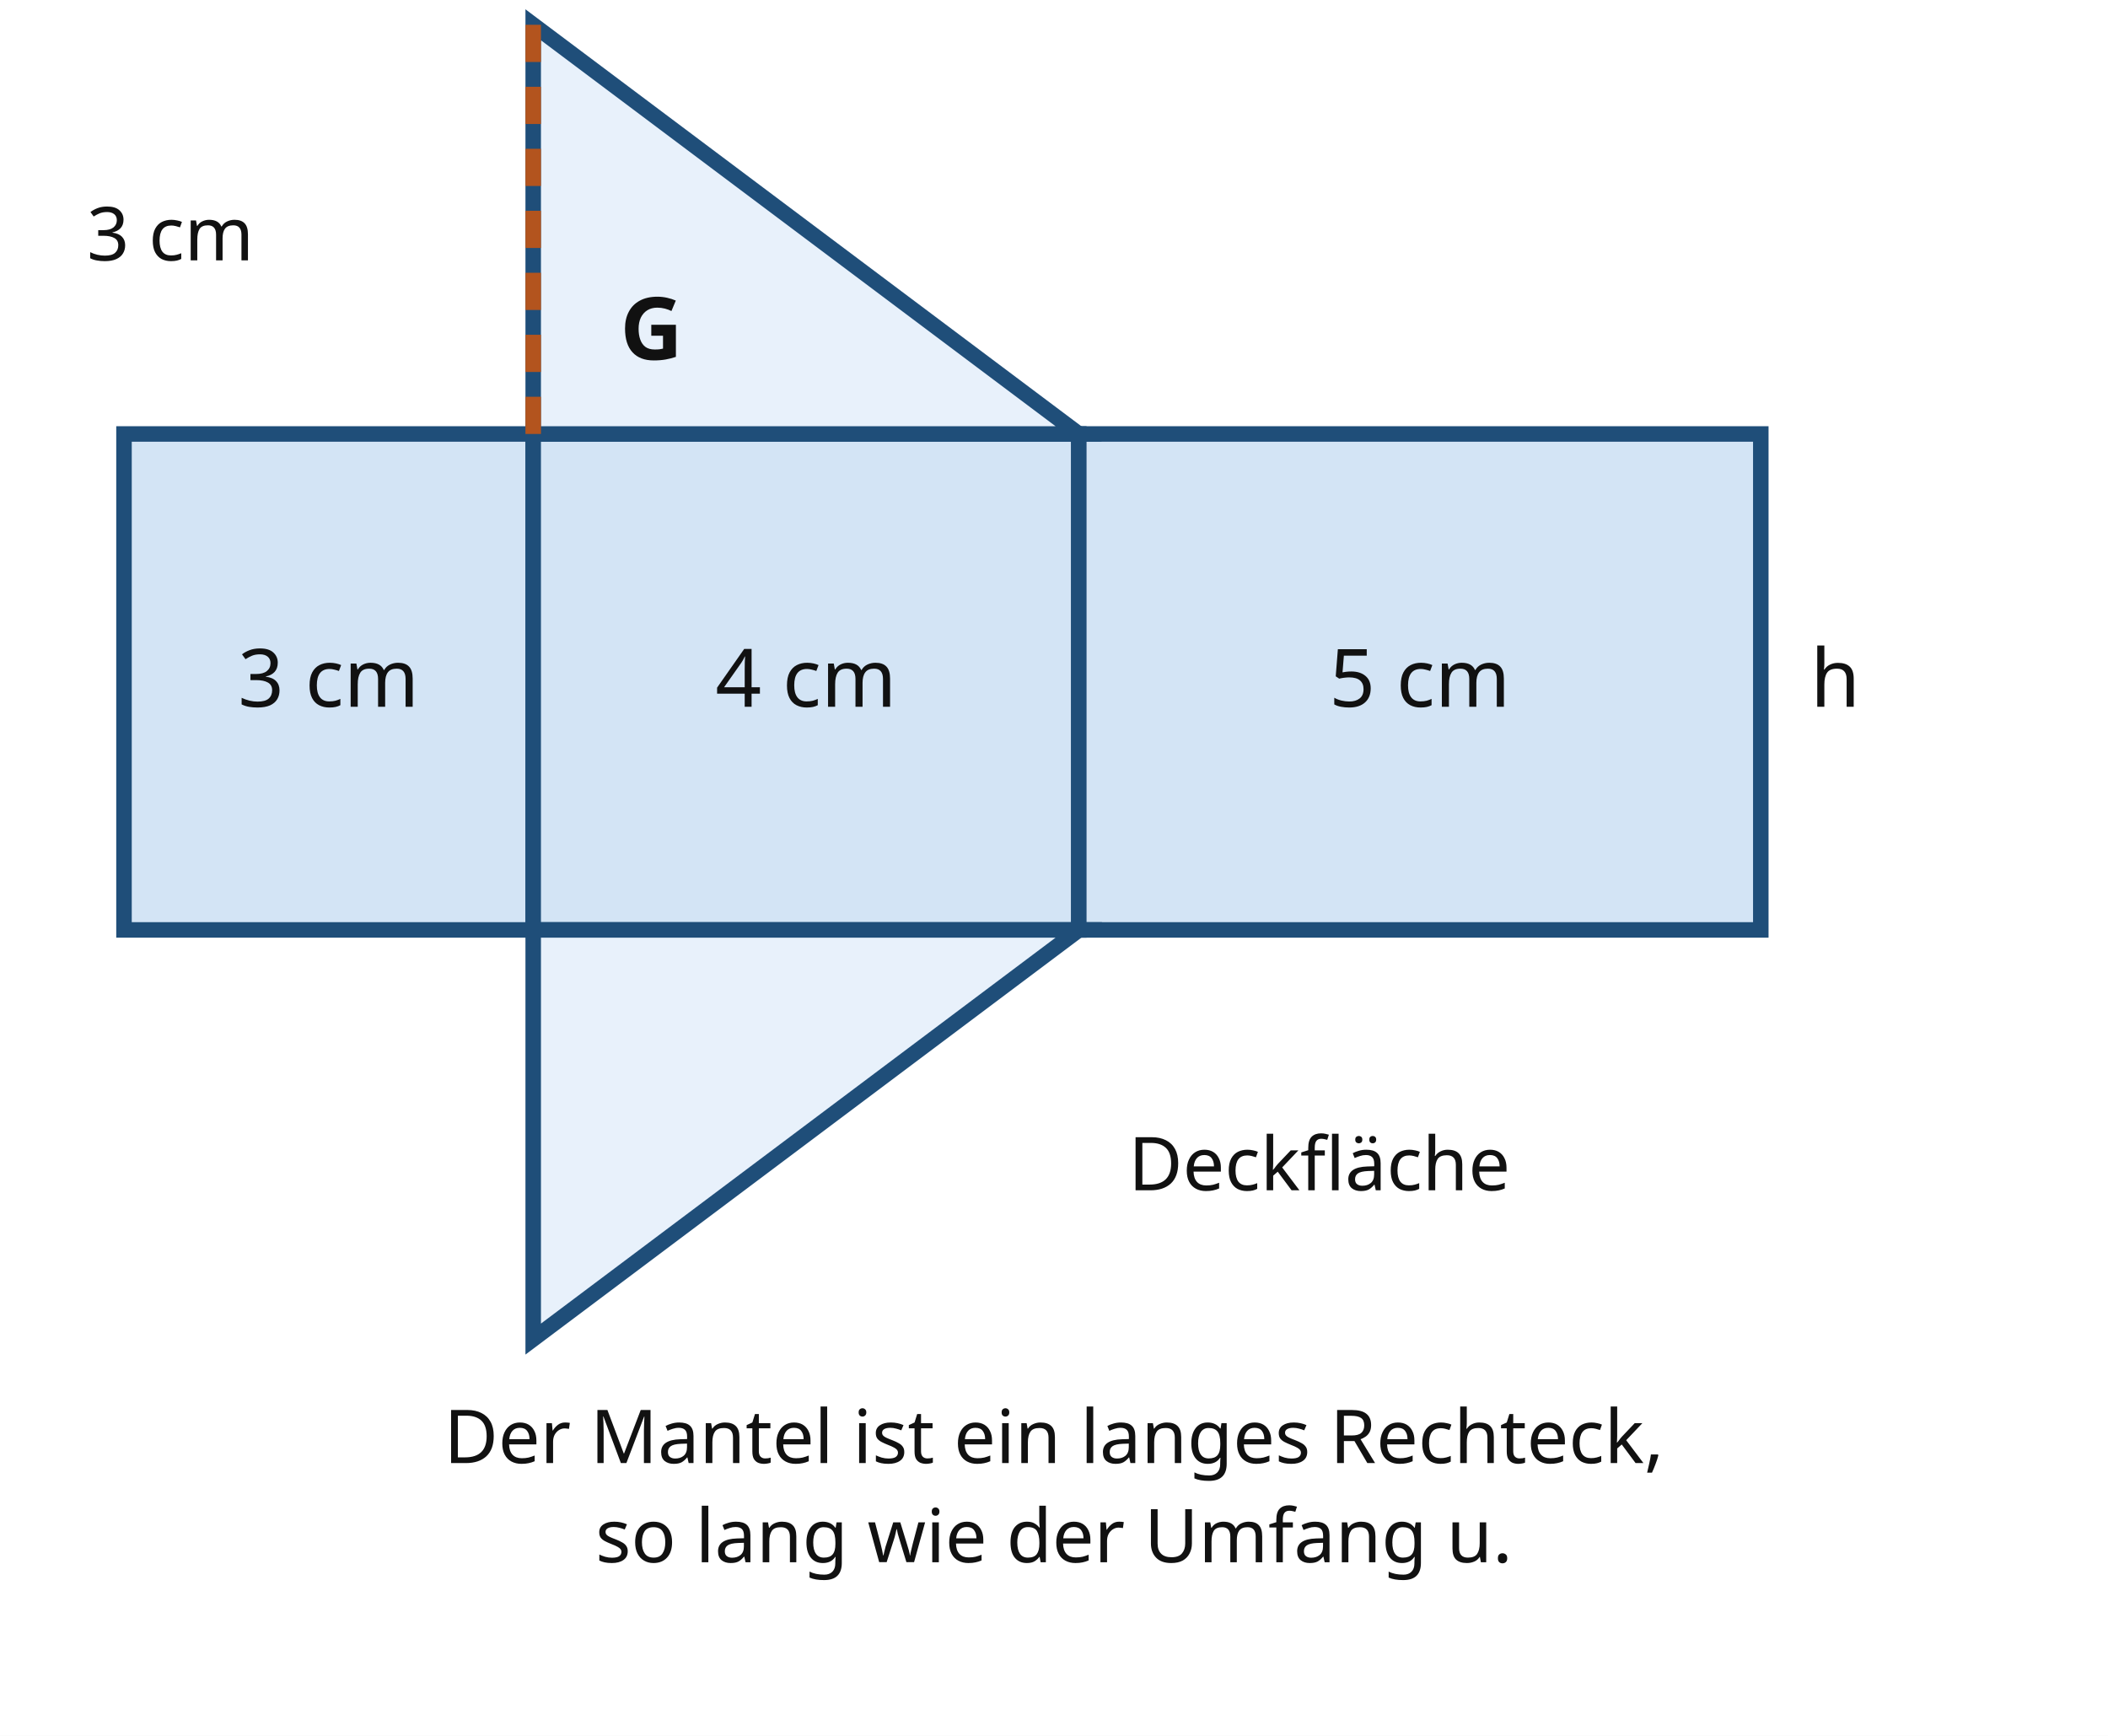
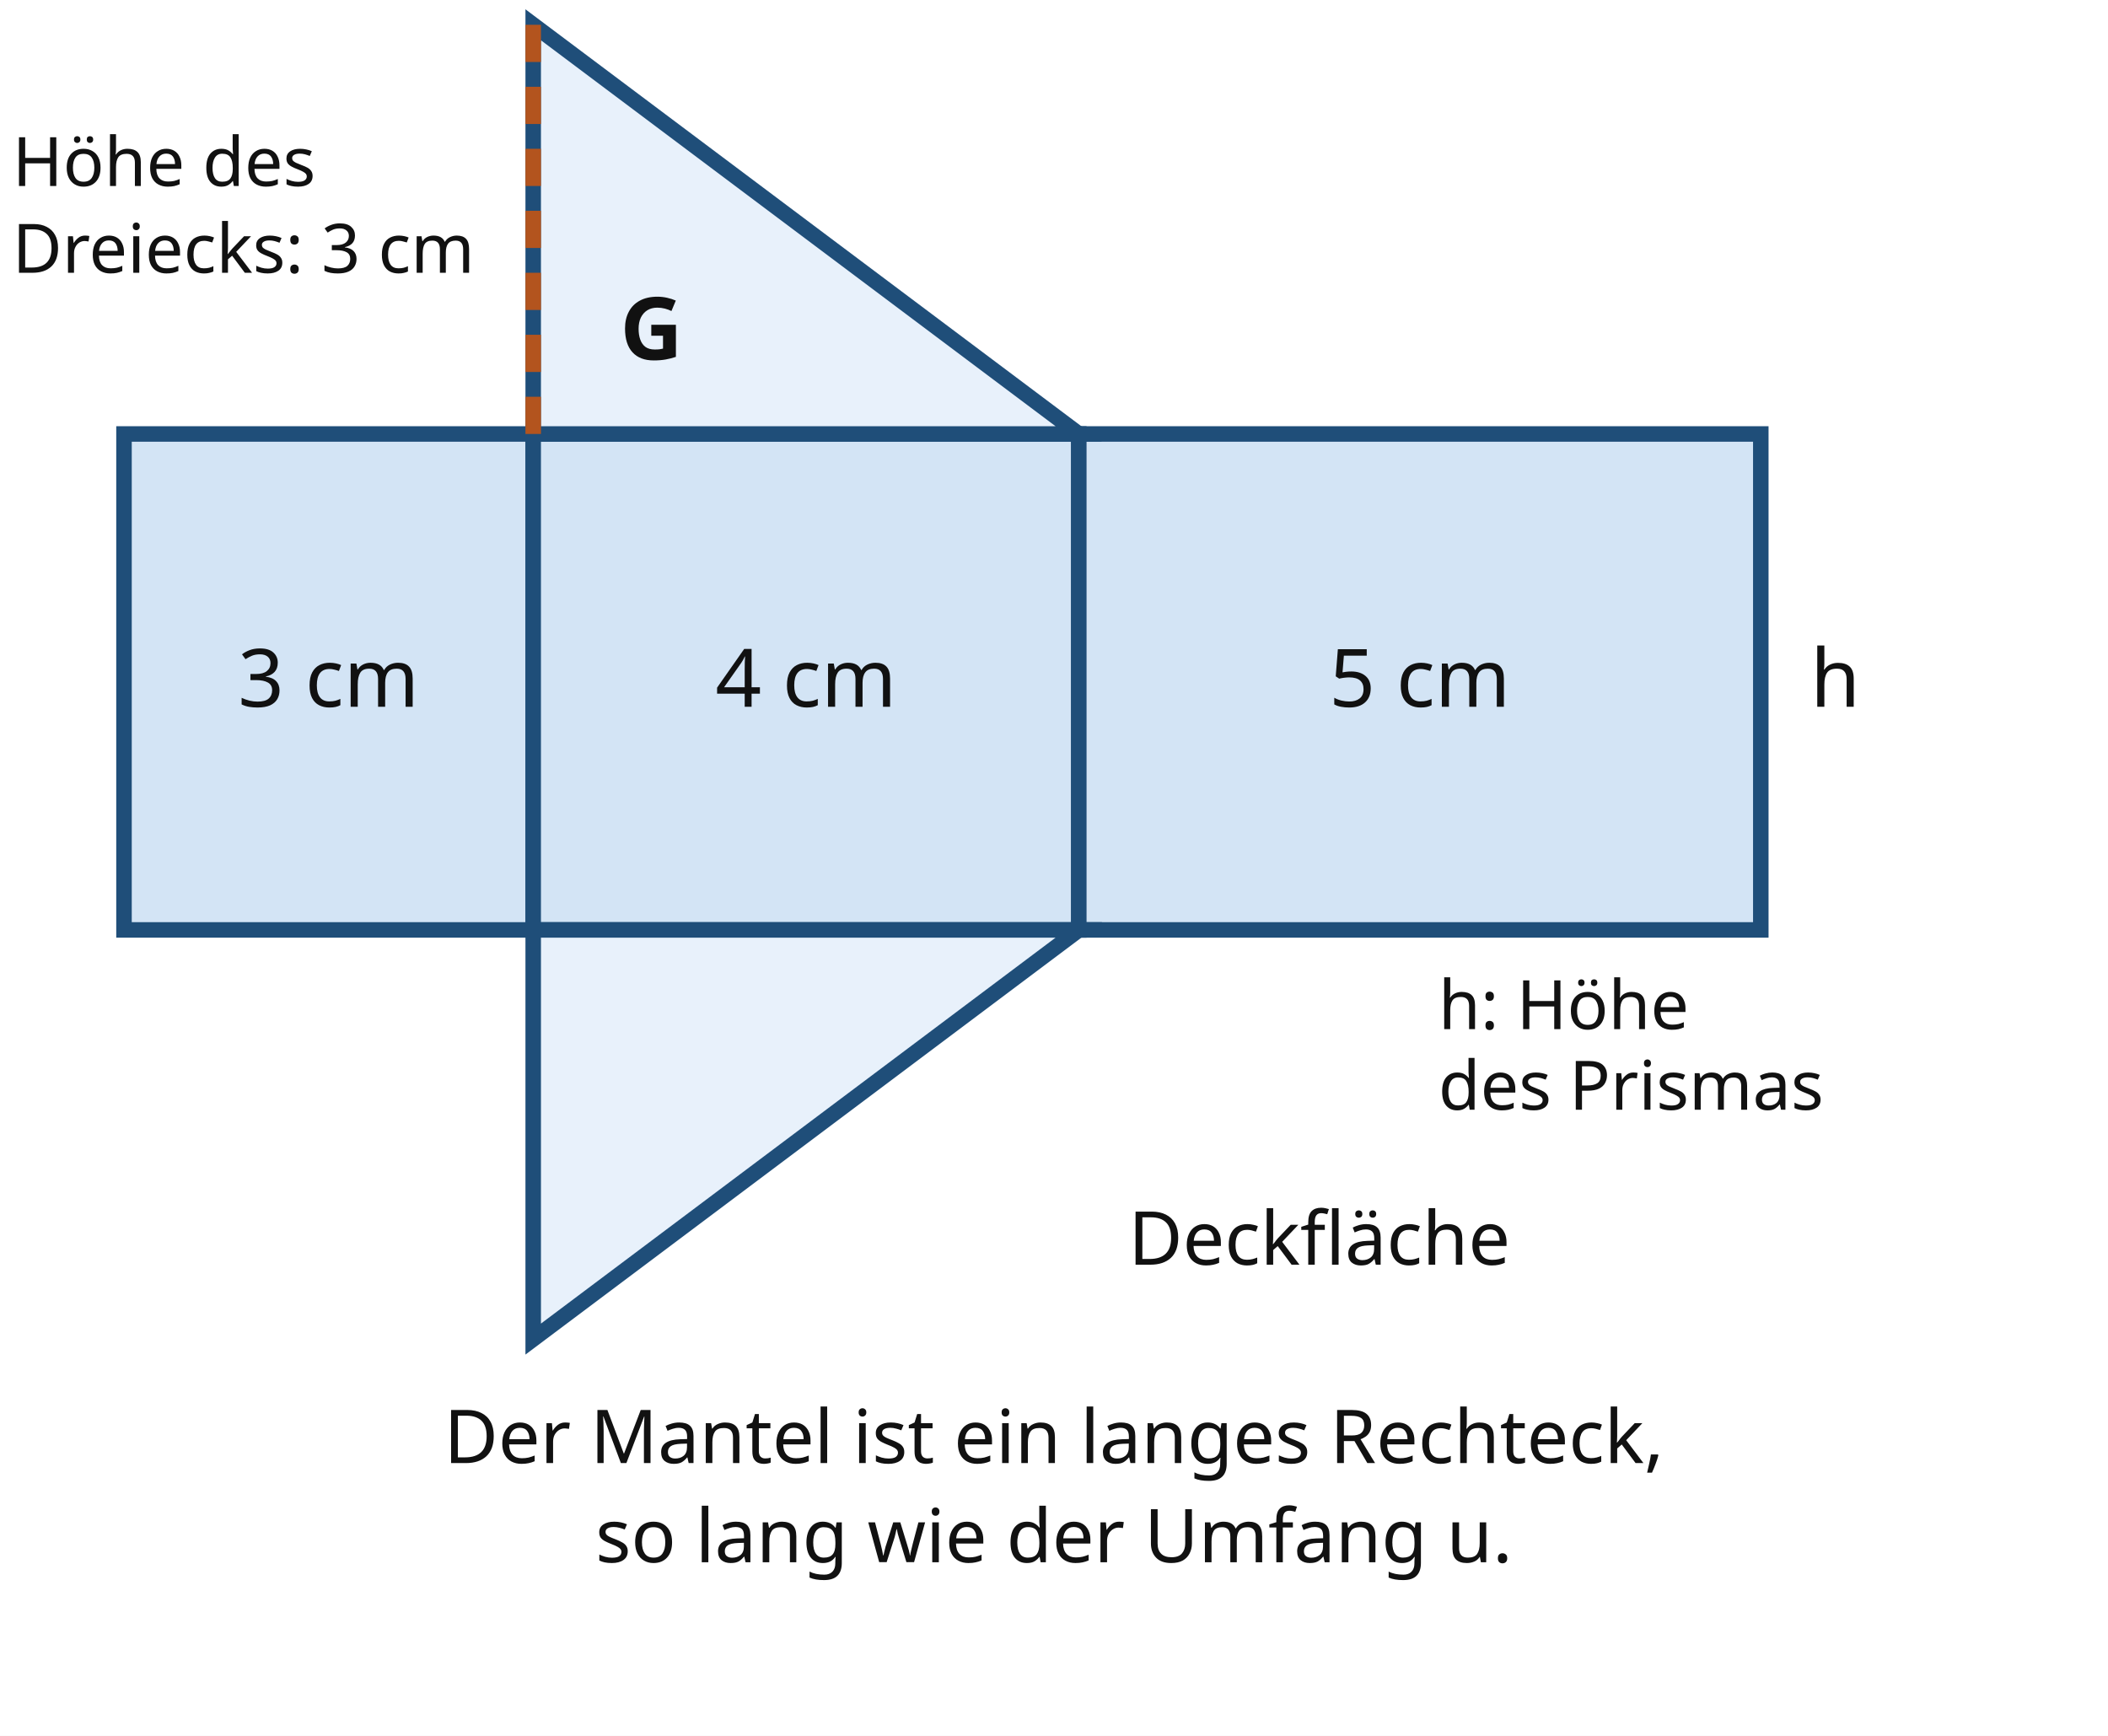
<svg xmlns="http://www.w3.org/2000/svg" viewBox="0 0 340 280" role="img" aria-labelledby="t d">
  <rect width="340" height="280" fill="#fff" />
  <rect x="20" y="70" width="66" height="80" fill="#d3e4f5" stroke="#1f4e79" stroke-width="2.5" />
  <text x="53.0" y="114.0" font-size="13" font-family="sans-serif" fill="#111" text-anchor="middle">3 cm</text>
  <rect x="86" y="70" width="88" height="80" fill="#d3e4f5" stroke="#1f4e79" stroke-width="2.5" />
  <text x="130.0" y="114.0" font-size="13" font-family="sans-serif" fill="#111" text-anchor="middle">4 cm</text>
  <rect x="174" y="70" width="110" height="80" fill="#d3e4f5" stroke="#1f4e79" stroke-width="2.5" />
  <text x="229.0" y="114.0" font-size="13" font-family="sans-serif" fill="#111" text-anchor="middle">5 cm</text>
  <polygon points="86,70 174,70 86,4" fill="#e8f1fb" stroke="#1f4e79" stroke-width="2.5" />
  <line x1="86" y1="4" x2="86" y2="70" stroke="#b3541e" stroke-width="2.5" stroke-dasharray="6 4" />
-   <text x="14" y="42" font-size="12" font-family="sans-serif" fill="#111">3 cm</text>
+   <text x="2" y="30" font-size="11" font-family="sans-serif" fill="#111">Höhe des</text>
+   <text x="2" y="44" font-size="11" font-family="sans-serif" fill="#111">Dreiecks: 3 cm</text>
  <text x="100" y="58" font-size="14" font-weight="bold" font-family="sans-serif" fill="#111">G</text>
  <polygon points="86,150 174,150 86,216" fill="#e8f1fb" stroke="#1f4e79" stroke-width="2.5" />
  <text x="170" y="236" font-size="12" font-family="sans-serif" fill="#111" text-anchor="middle">Der Mantel ist ein langes Rechteck,</text>
  <text x="170" y="252" font-size="12" font-family="sans-serif" fill="#111" text-anchor="middle">so lang wie der Umfang u.</text>
  <text x="292" y="114.0" font-size="13" font-family="sans-serif" fill="#111">h</text>
-   <text x="182" y="192" font-size="12" font-family="sans-serif" fill="#111">Deckfläche</text>
+   <text x="232" y="166" font-size="11" font-family="sans-serif" fill="#111">h: Höhe</text>
+   <text x="232" y="179" font-size="11" font-family="sans-serif" fill="#111">des Prismas</text>
+   <text x="182" y="204" font-size="12" font-family="sans-serif" fill="#111">Deckfläche</text>
</svg>
